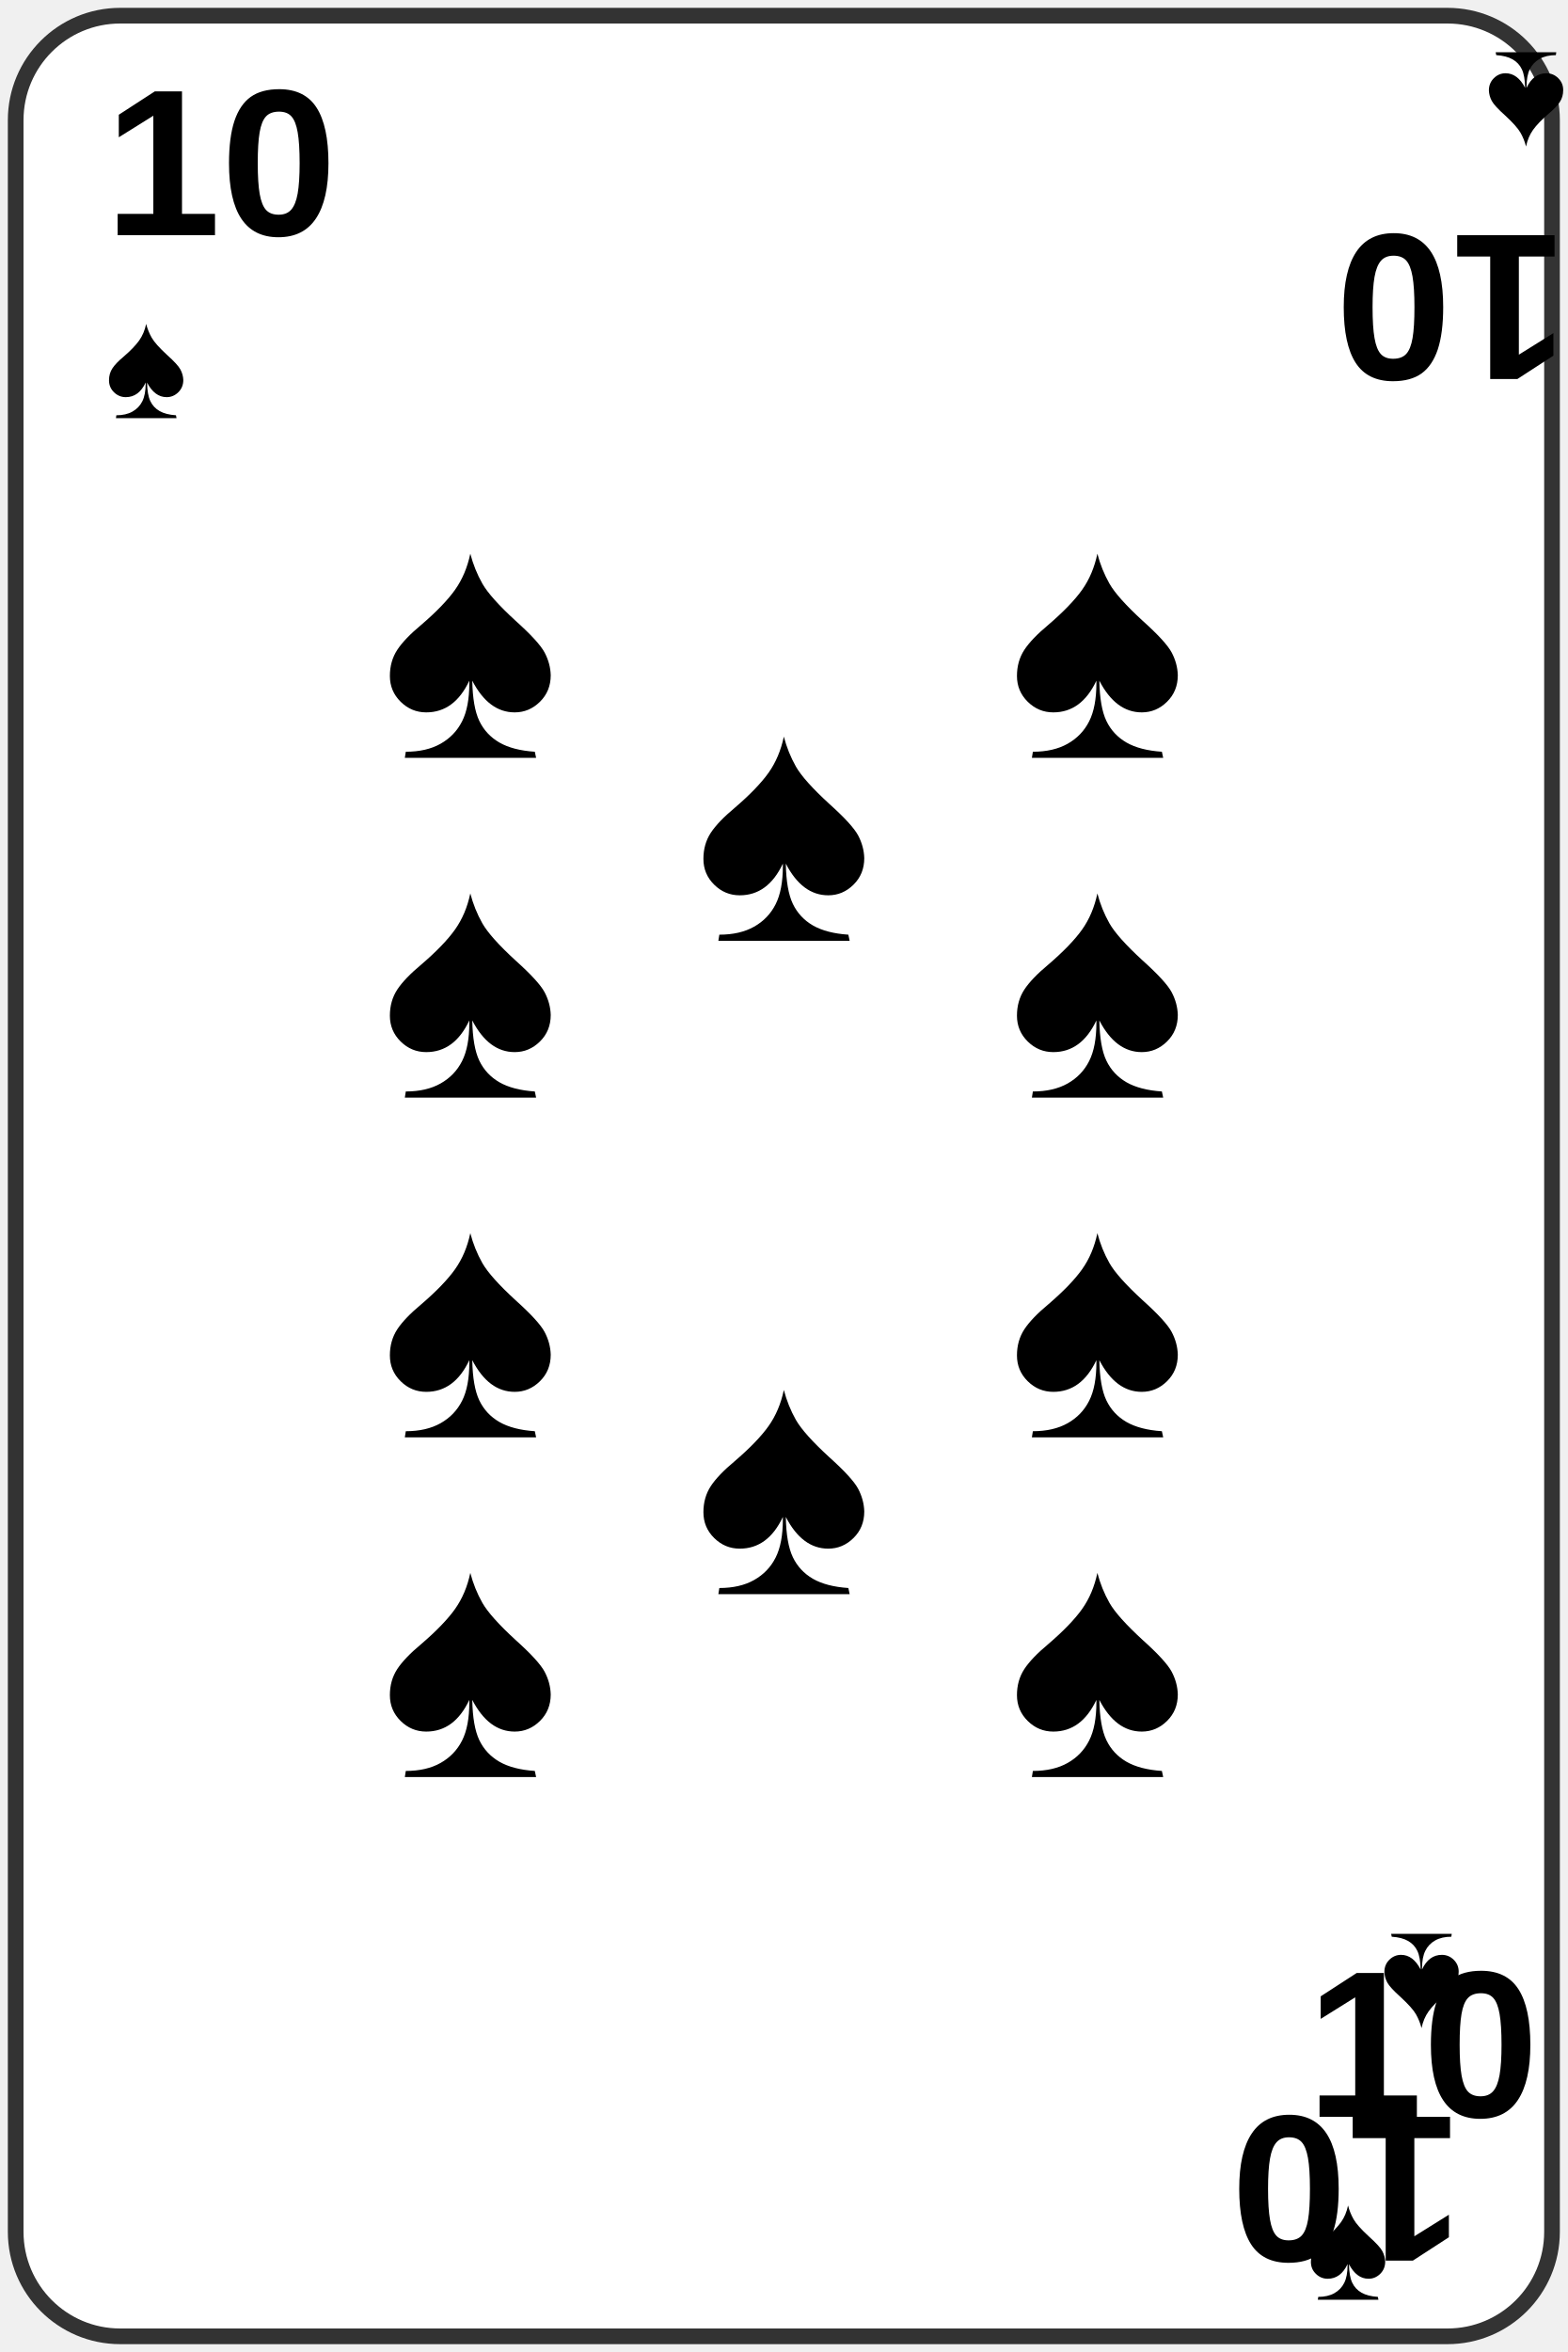
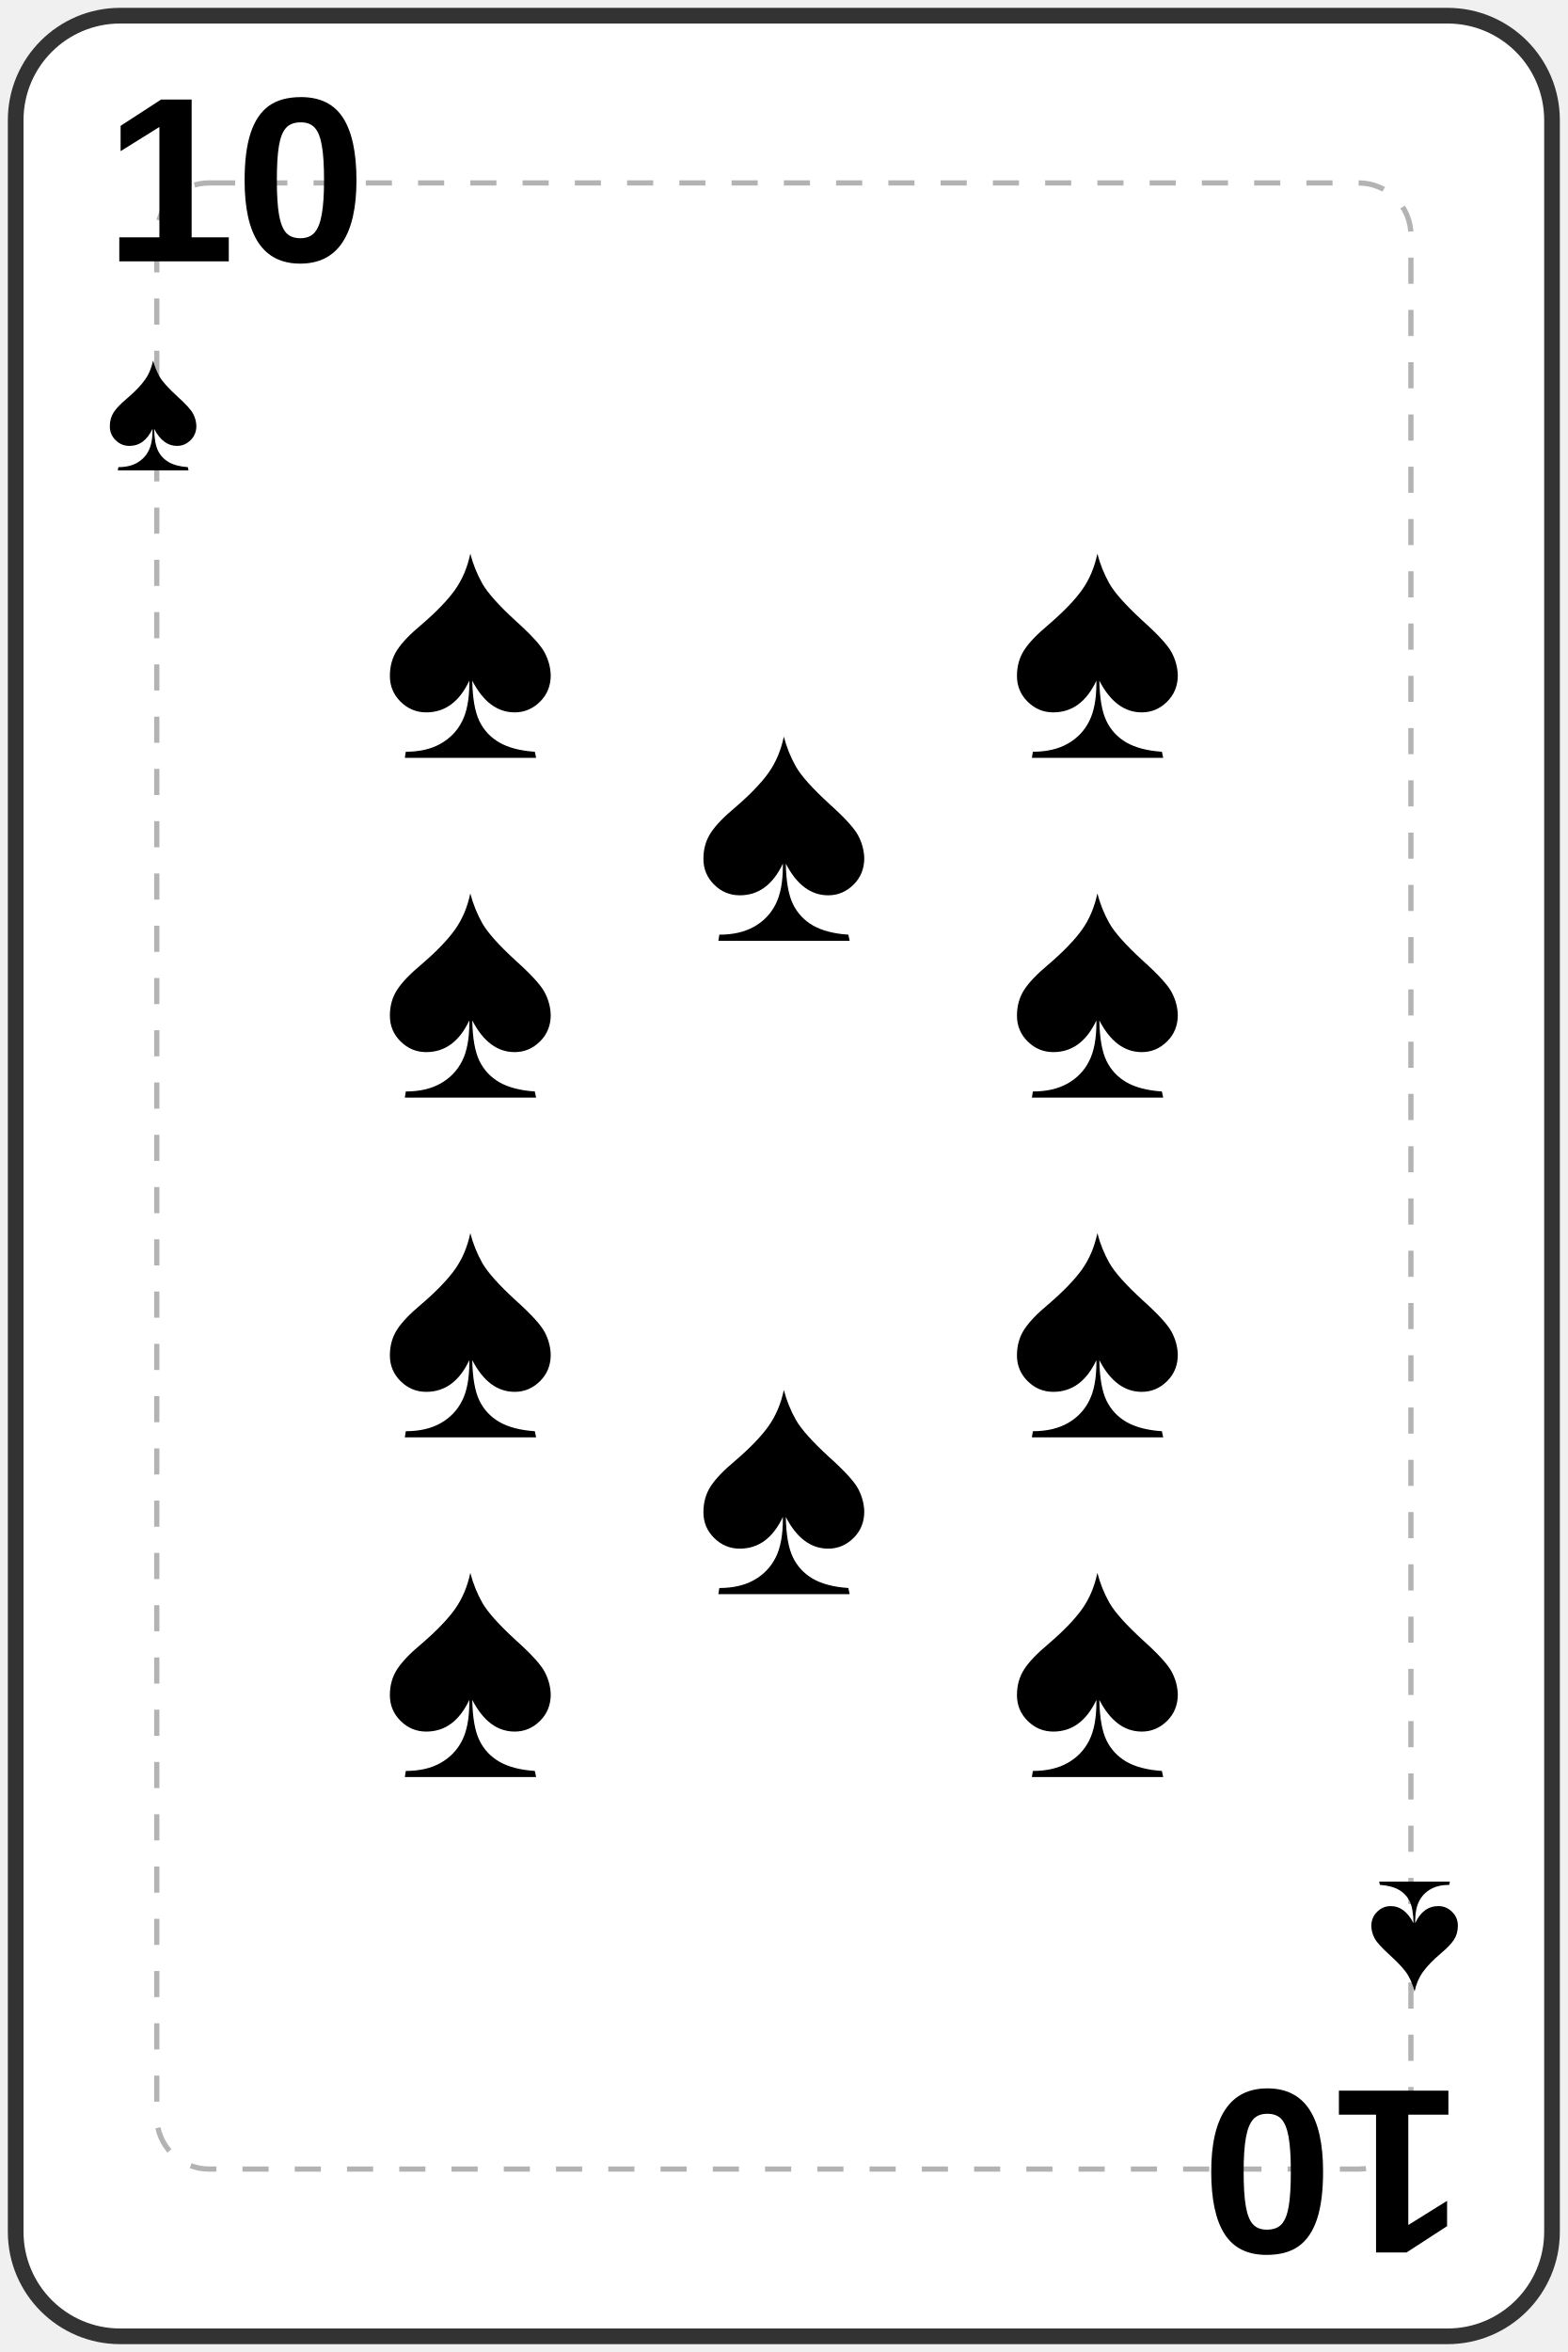
<svg xmlns="http://www.w3.org/2000/svg" width="300" height="450" viewBox="0 0 300 450">
  <rect width="294" height="444" x="3" y="3" rx="20" ry="20" fill="white" stroke="#333" stroke-width="3" />
+   <rect width="240" height="380" x="30" y="35" rx="10" ry="10" fill="none" stroke="#000000" stroke-width="1" stroke-dasharray="5,5" opacity="0.3" />
  <g fill="#000000">
-     <text x="20" y="45" font-size="40" font-weight="bold" font-family="Arial">10</text>
-     <text x="20" y="80" font-size="30" font-family="Arial">♠</text>
-   </g>
-   <g fill="#000000" transform="rotate(180, 275, 45)">
-     <text x="250" y="45" font-size="40" font-weight="bold" font-family="Arial">10</text>
-     <text x="250" y="80" font-size="30" font-family="Arial">♠</text>
+     <text x="20" y="50" font-size="45" font-weight="bold" font-family="Arial">10</text>
+     <text x="20" y="90" font-size="35" font-family="Arial">♠</text>
  </g>
  <g fill="#000000" transform="rotate(180, 150, 225)">
-     <text x="20" y="45" font-size="40" font-weight="bold" font-family="Arial">10</text>
-     <text x="20" y="80" font-size="30" font-family="Arial">♠</text>
-   </g>
-   <g fill="#000000" transform="rotate(360, 275, 405)">
-     <text x="250" y="405" font-size="40" font-weight="bold" font-family="Arial">10</text>
-     <text x="250" y="440" font-size="30" font-family="Arial">♠</text>
+     <text x="20" y="50" font-size="45" font-weight="bold" font-family="Arial">10</text>
+     <text x="20" y="90" font-size="35" font-family="Arial">♠</text>
  </g>
  <text x="90" y="145" font-size="65" text-anchor="middle" fill="#000000">♠</text>
  <text x="210" y="145" font-size="65" text-anchor="middle" fill="#000000">♠</text>
  <text x="90" y="210" font-size="65" text-anchor="middle" fill="#000000">♠</text>
  <text x="210" y="210" font-size="65" text-anchor="middle" fill="#000000">♠</text>
  <text x="90" y="275" font-size="65" text-anchor="middle" fill="#000000">♠</text>
  <text x="210" y="275" font-size="65" text-anchor="middle" fill="#000000">♠</text>
  <text x="90" y="340" font-size="65" text-anchor="middle" fill="#000000">♠</text>
  <text x="210" y="340" font-size="65" text-anchor="middle" fill="#000000">♠</text>
  <text x="150" y="180" font-size="65" text-anchor="middle" fill="#000000">♠</text>
  <text x="150" y="305" font-size="65" text-anchor="middle" fill="#000000">♠</text>
</svg>
